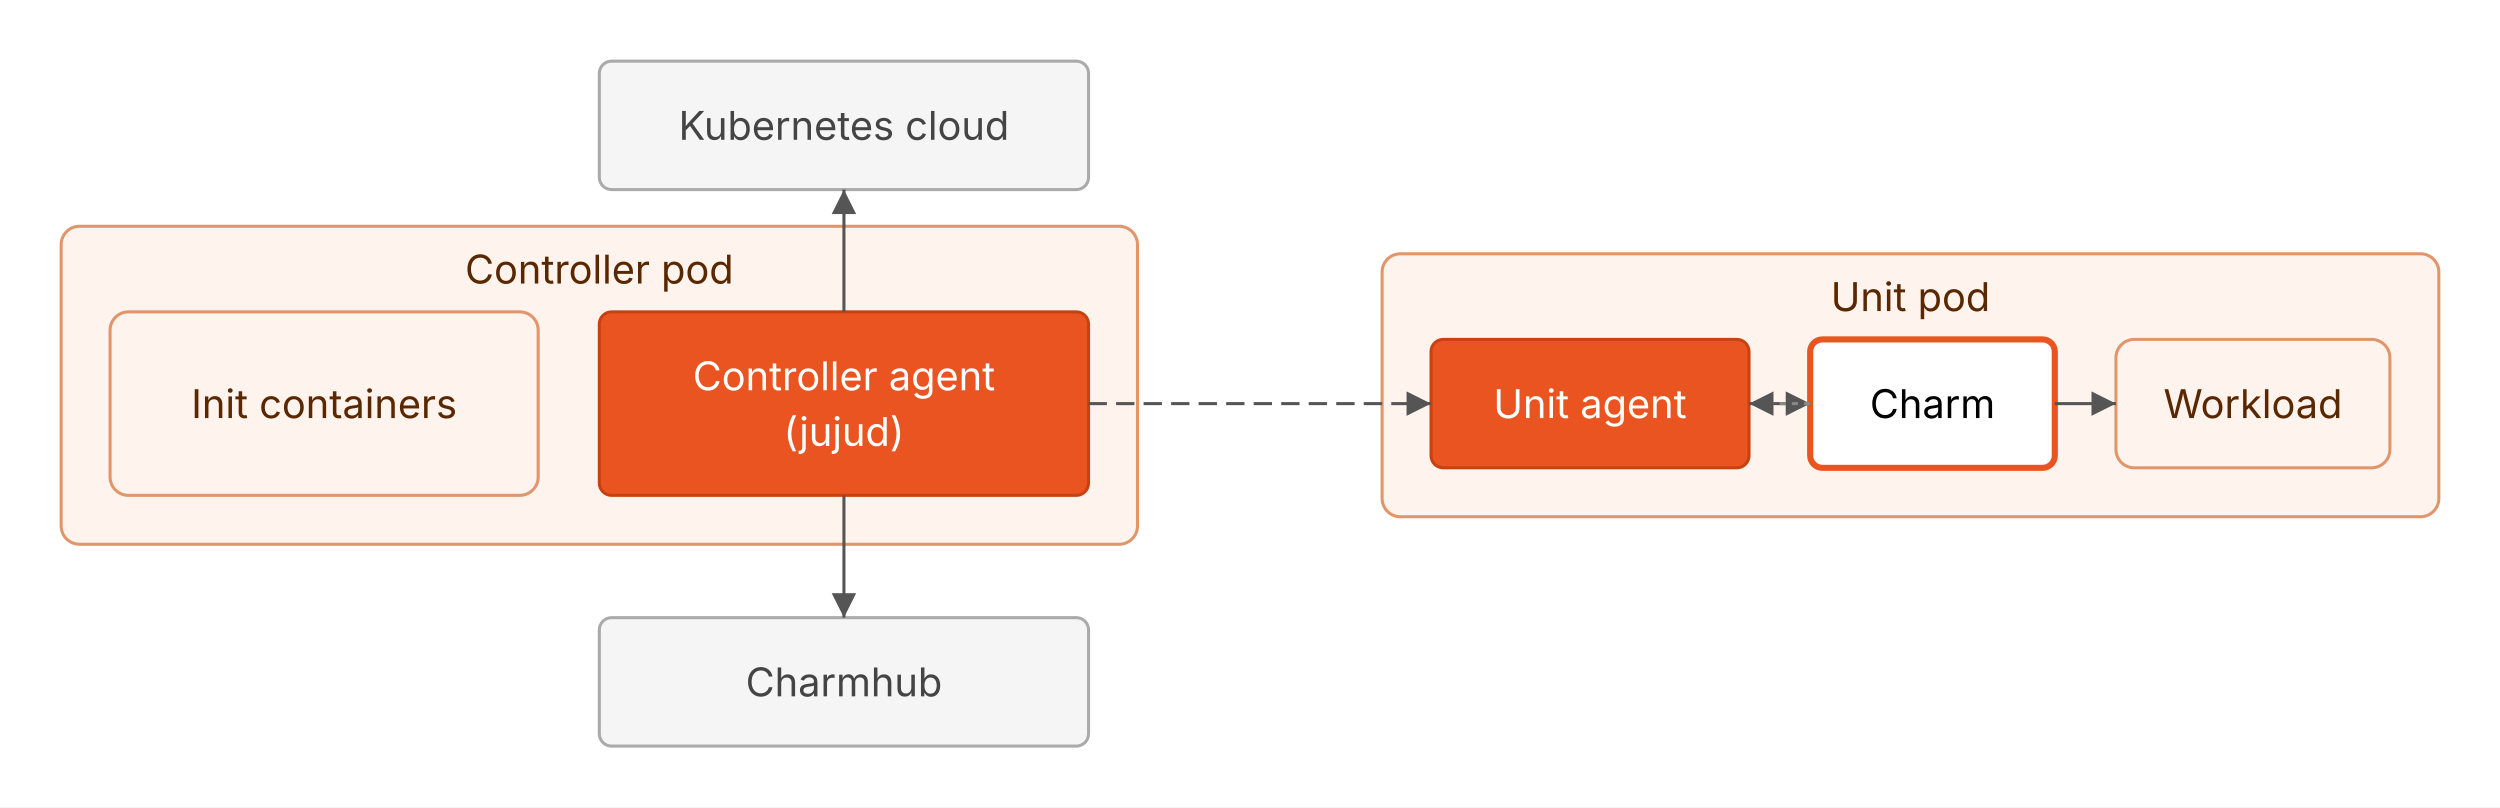
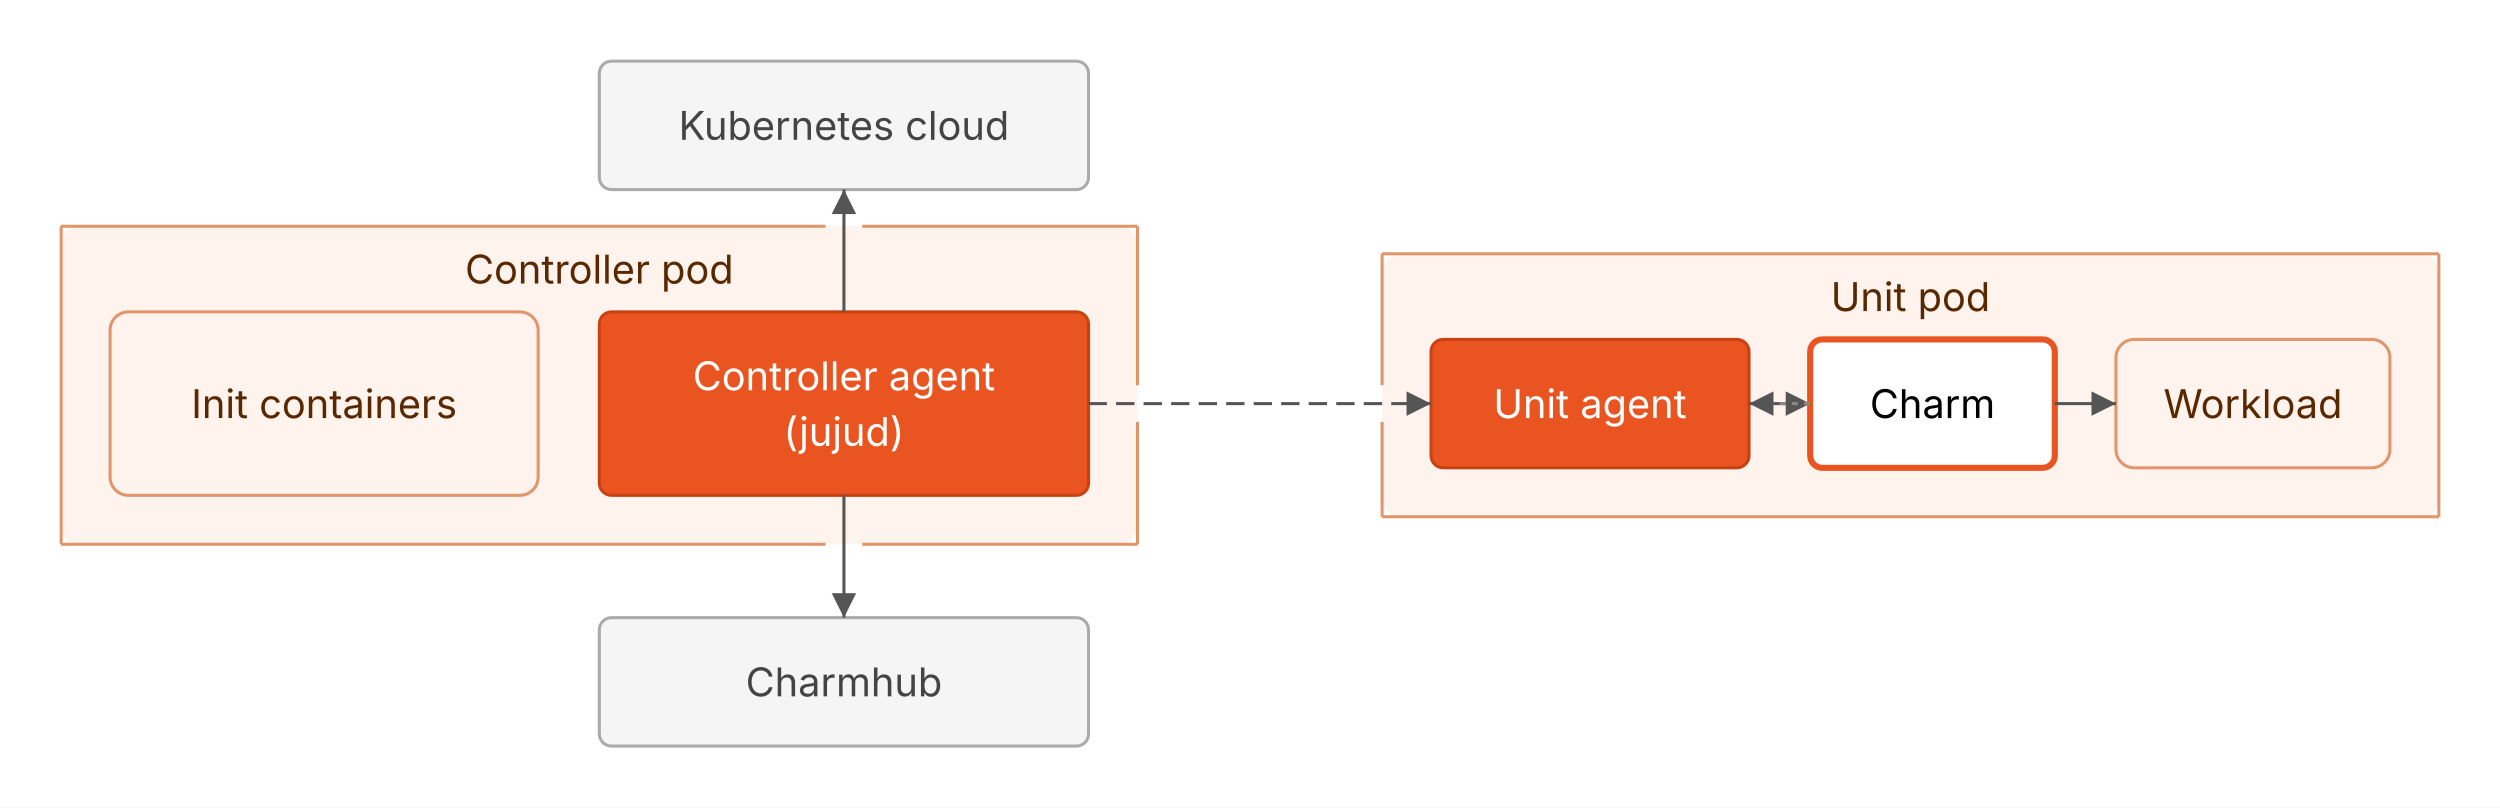
<svg xmlns="http://www.w3.org/2000/svg" width="817.6" height="264.0" viewBox="0 0 817.6 264.0">
  <defs>
    <marker markerWidth="8" markerHeight="8" viewBox="0 0 8 8" orient="auto" id="arrow" refX="8" refY="4.0">
      <path d="M0,0 L8,4.0 L0,8 Z" fill="#555555" />
    </marker>
  </defs>
  <rect x="0" y="0" width="817.6" height="264.0" fill="#FFFFFF" />
  <g id="ggarch-nodes">
-     <rect x="20.0" y="74.0" width="352.0" height="104.0" fill="#FFF3EE" stroke="#E0956A" stroke-width="1" rx="6" ry="6" />
+     <rect x="20.0" y="74.0" width="352.0" height="104.0" fill="#FFF3EE" stroke="none" rx="6" ry="6" />
+     <path d="M20.0,74.0 L270.0,74.0" stroke="#E0956A" stroke-width="1" fill="none" />
+     <path d="M282.0,74.0 L372.0,74.0" stroke="#E0956A" stroke-width="1" fill="none" />
+     <path d="M20.0,178.0 L270.0,178.0" stroke="#E0956A" stroke-width="1" fill="none" />
+     <path d="M282.0,178.0 L372.0,178.0" stroke="#E0956A" stroke-width="1" fill="none" />
+     <path d="M20.0,74.0 L20.0,178.0" stroke="#E0956A" stroke-width="1" fill="none" />
+     <path d="M372.0,74.0 L372.0,126.0" stroke="#E0956A" stroke-width="1" fill="none" />
+     <path d="M372.0,138.0 L372.0,178.0" stroke="#E0956A" stroke-width="1" fill="none" />
    <text x="196.0" y="88.0" font-size="13" font-family="'Ubuntu Sans', Ubuntu, system-ui, -apple-system, sans-serif" fill="#5A2800" text-anchor="middle" dominant-baseline="central">Controller pod</text>
    <rect x="36.0" y="102.0" width="140.0" height="60.0" fill="#FFF3EE" stroke="#E0956A" stroke-width="1" rx="6" ry="6" />
    <text x="106.0" y="132.0" font-size="13" font-family="'Ubuntu Sans', Ubuntu, system-ui, -apple-system, sans-serif" fill="#5A2800" text-anchor="middle" dominant-baseline="central">Init containers</text>
    <rect x="196.0" y="102.0" width="160.0" height="60.0" fill="#E95420" stroke="#C74210" stroke-width="1" rx="4" ry="4" />
    <text x="276.0" y="122.9" font-size="13" font-family="'Ubuntu Sans', Ubuntu, system-ui, -apple-system, sans-serif" fill="#FFFFFF" text-anchor="middle" dominant-baseline="central">Controller agent</text>
    <text x="276.0" y="141.1" font-size="13" font-family="'Ubuntu Sans', Ubuntu, system-ui, -apple-system, sans-serif" fill="#FFFFFF" text-anchor="middle" dominant-baseline="central">(jujud)</text>
-     <rect x="452.0" y="83.0" width="345.6" height="86.0" fill="#FFF3EE" stroke="#E0956A" stroke-width="1" rx="6" ry="6" />
+     <rect x="452.0" y="83.0" width="345.6" height="86.0" fill="#FFF3EE" stroke="none" rx="6" ry="6" />
+     <path d="M452.0,83.0 L797.6,83.0" stroke="#E0956A" stroke-width="1" fill="none" />
+     <path d="M452.0,169.0 L797.6,169.0" stroke="#E0956A" stroke-width="1" fill="none" />
+     <path d="M452.0,83.0 L452.0,126.0" stroke="#E0956A" stroke-width="1" fill="none" />
+     <path d="M452.0,138.0 L452.0,169.0" stroke="#E0956A" stroke-width="1" fill="none" />
+     <path d="M797.6,83.0 L797.6,169.0" stroke="#E0956A" stroke-width="1" fill="none" />
    <text x="624.8" y="97.0" font-size="13" font-family="'Ubuntu Sans', Ubuntu, system-ui, -apple-system, sans-serif" fill="#5A2800" text-anchor="middle" dominant-baseline="central">Unit pod</text>
    <rect x="468.0" y="111.0" width="104.0" height="42.0" fill="#E95420" stroke="#C74210" stroke-width="1" rx="4" ry="4" />
    <text x="520.0" y="132.0" font-size="13" font-family="'Ubuntu Sans', Ubuntu, system-ui, -apple-system, sans-serif" fill="#FFFFFF" text-anchor="middle" dominant-baseline="central">Unit agent</text>
    <rect x="592.0" y="111.0" width="80.0" height="42.0" fill="#FFFFFF" stroke="#E95420" stroke-width="2" rx="4" ry="4" />
    <text x="632.0" y="132.0" font-size="13" font-family="'Ubuntu Sans', Ubuntu, system-ui, -apple-system, sans-serif" fill="#000000" text-anchor="middle" dominant-baseline="central">Charm</text>
    <rect x="692.0" y="111.0" width="89.6" height="42.0" fill="#FFF3EE" stroke="#E0956A" stroke-width="1" rx="6" ry="6" />
    <text x="736.8" y="132.0" font-size="13" font-family="'Ubuntu Sans', Ubuntu, system-ui, -apple-system, sans-serif" fill="#5A2800" text-anchor="middle" dominant-baseline="central">Workload</text>
    <rect x="196.0" y="20.0" width="160.0" height="42.0" fill="#F5F5F5" stroke="#AAAAAA" stroke-width="1" rx="4" ry="4" />
    <text x="276.0" y="41.0" font-size="13" font-family="'Ubuntu Sans', Ubuntu, system-ui, -apple-system, sans-serif" fill="#444444" text-anchor="middle" dominant-baseline="central">Kubernetes cloud</text>
    <rect x="196.0" y="202.0" width="160.0" height="42.0" fill="#F5F5F5" stroke="#AAAAAA" stroke-width="1" rx="4" ry="4" />
    <text x="276.0" y="223.0" font-size="13" font-family="'Ubuntu Sans', Ubuntu, system-ui, -apple-system, sans-serif" fill="#444444" text-anchor="middle" dominant-baseline="central">Charmhub</text>
  </g>
  <g id="ggarch-edges">
    <path d="M 276.0 102.0 L 276.0 62.0" fill="none" stroke="#555555" stroke-width="1" marker-end="url(#arrow)" />
    <path d="M 276.0 162.0 L 276.0 202.0" fill="none" stroke="#555555" stroke-width="1" marker-end="url(#arrow)" />
    <path d="M 356.0 132.0 L 468.0 132.0" fill="none" stroke="#555555" stroke-width="1" stroke-dasharray="6,3" marker-end="url(#arrow)" />
    <path d="M 572.0 132.0 L 592.0 132.0" fill="none" stroke="#555555" stroke-width="1" marker-end="url(#arrow)" />
    <path d="M 592.0 132.0 L 572.0 132.0" fill="none" stroke="#888888" stroke-width="1" stroke-dasharray="2,2" marker-end="url(#arrow)" />
    <path d="M 672.0 132.0 L 692.0 132.0" fill="none" stroke="#555555" stroke-width="1" marker-end="url(#arrow)" />
  </g>
  <g id="ggarch-annotations" />
</svg>
